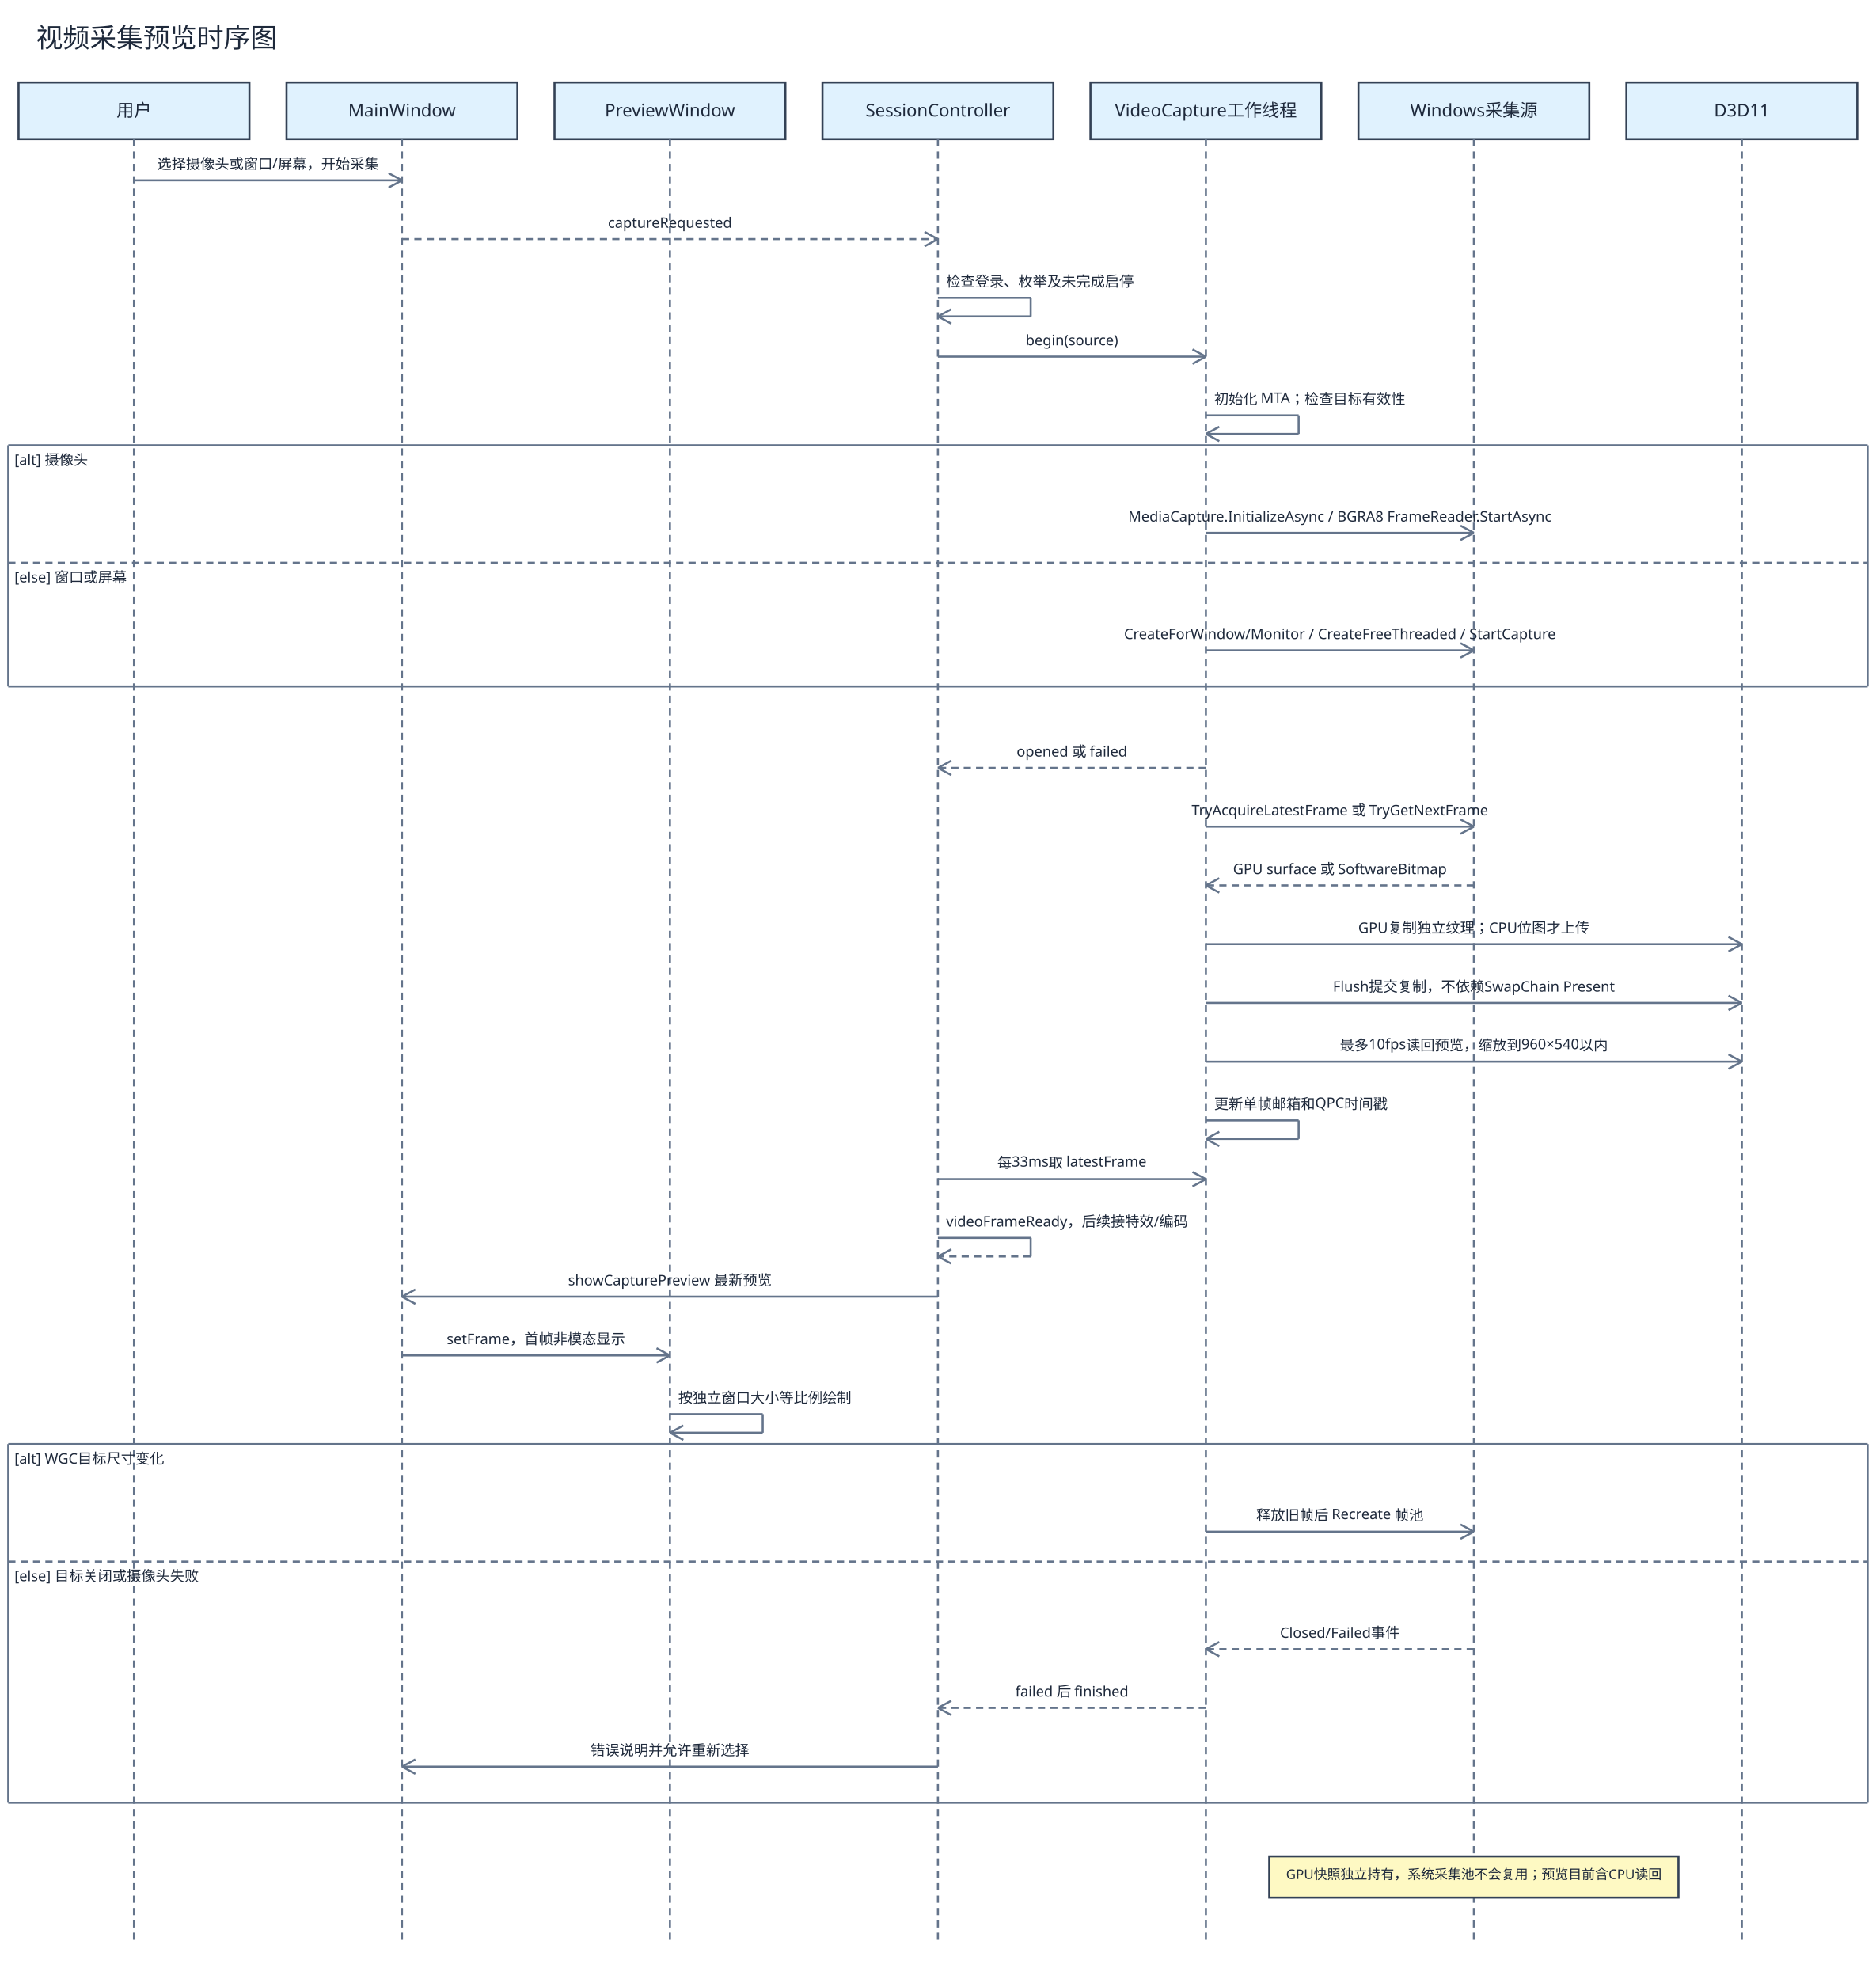
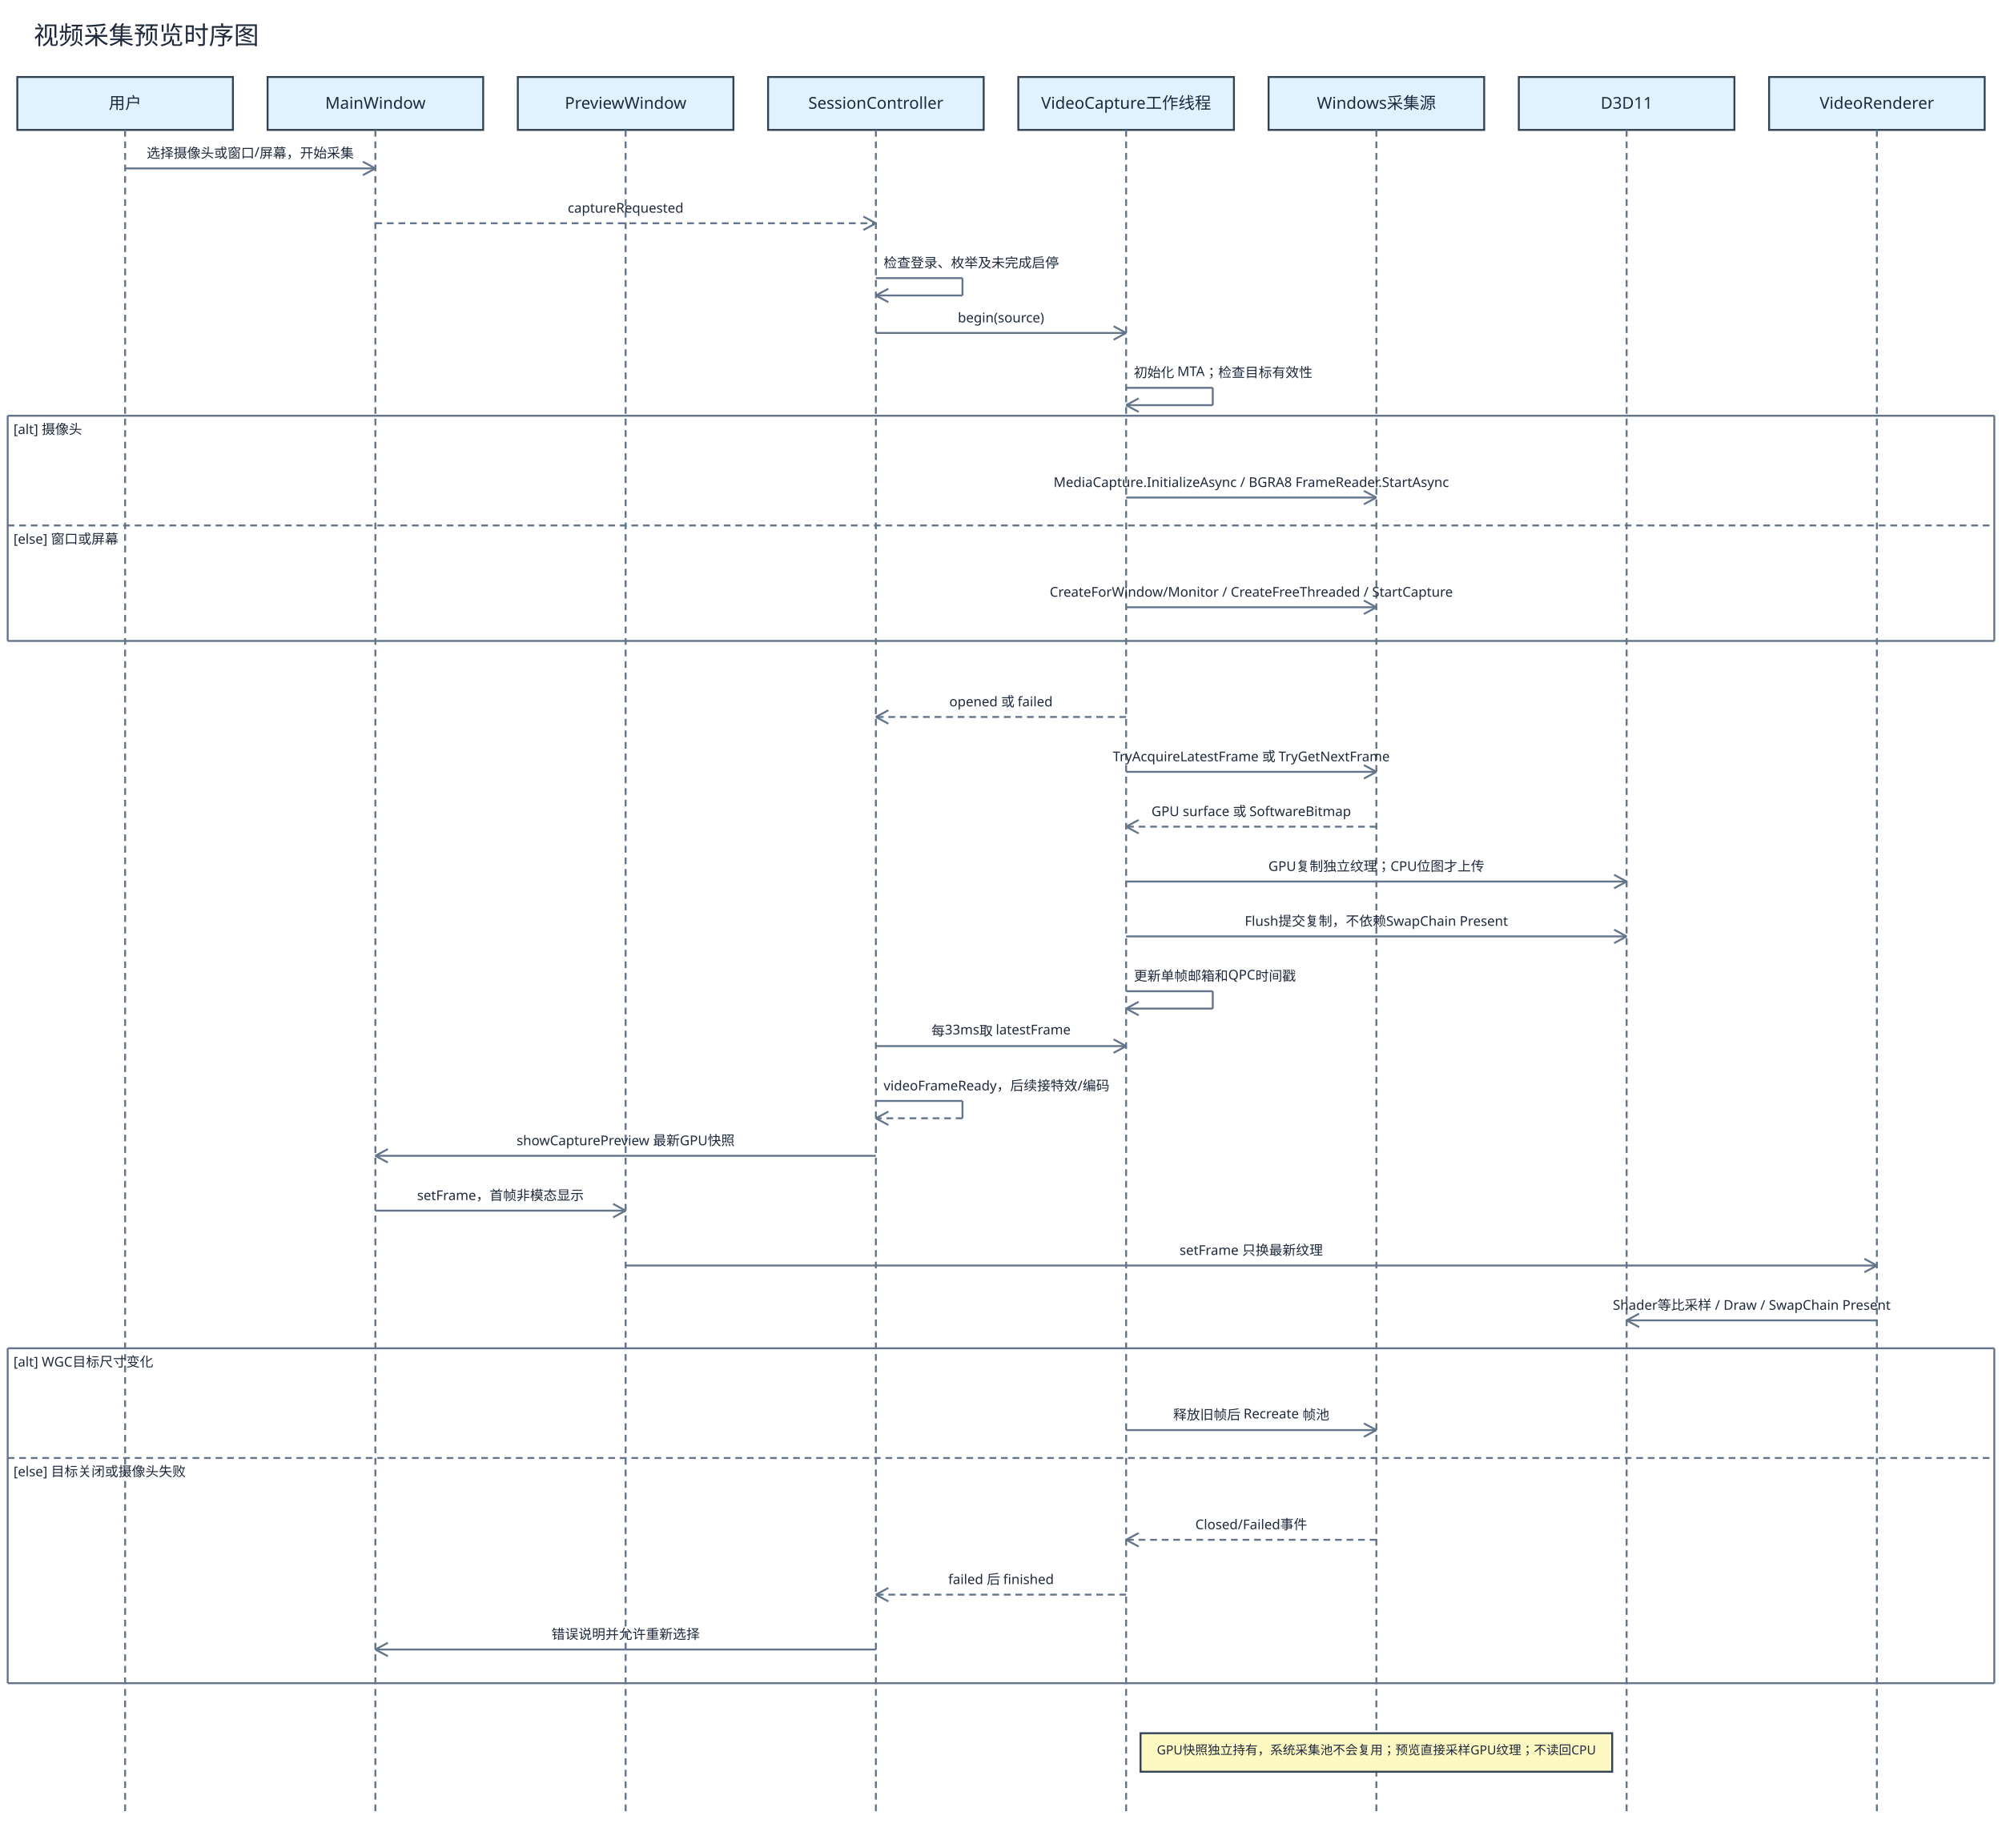
- <svg xmlns="http://www.w3.org/2000/svg" width="1820" height="1920" viewBox="0 0 1820 1920">
+ <svg xmlns="http://www.w3.org/2000/svg" width="2080" height="1920" viewBox="0 0 2080 1920">
  <text x="35" y="46" fill="#1e293b" font-family="Microsoft YaHei, sans-serif" font-size="26" text-anchor="start">视频采集预览时序图</text>
  <rect x="18.0" y="80" width="224" height="55" fill="#e0f2fe" stroke="#334155" stroke-width="2" />
  <text x="130.0" y="113" fill="#1e293b" font-family="Microsoft YaHei, sans-serif" font-size="17" text-anchor="middle">用户</text>
  <line x1="130.0" y1="135" x2="130.0" y2="1885" stroke="#64748b" stroke-width="2" stroke-dasharray="7 5" />
  <rect x="278.0" y="80" width="224" height="55" fill="#e0f2fe" stroke="#334155" stroke-width="2" />
  <text x="390.0" y="113" fill="#1e293b" font-family="Microsoft YaHei, sans-serif" font-size="17" text-anchor="middle">MainWindow</text>
  <line x1="390.0" y1="135" x2="390.0" y2="1885" stroke="#64748b" stroke-width="2" stroke-dasharray="7 5" />
  <rect x="538.0" y="80" width="224" height="55" fill="#e0f2fe" stroke="#334155" stroke-width="2" />
  <text x="650.0" y="113" fill="#1e293b" font-family="Microsoft YaHei, sans-serif" font-size="17" text-anchor="middle">PreviewWindow</text>
  <line x1="650.0" y1="135" x2="650.0" y2="1885" stroke="#64748b" stroke-width="2" stroke-dasharray="7 5" />
  <rect x="798.0" y="80" width="224" height="55" fill="#e0f2fe" stroke="#334155" stroke-width="2" />
  <text x="910.0" y="113" fill="#1e293b" font-family="Microsoft YaHei, sans-serif" font-size="17" text-anchor="middle">SessionController</text>
  <line x1="910.0" y1="135" x2="910.0" y2="1885" stroke="#64748b" stroke-width="2" stroke-dasharray="7 5" />
  <rect x="1058.0" y="80" width="224" height="55" fill="#e0f2fe" stroke="#334155" stroke-width="2" />
  <text x="1170.0" y="113" fill="#1e293b" font-family="Microsoft YaHei, sans-serif" font-size="17" text-anchor="middle">VideoCapture工作线程</text>
  <line x1="1170.0" y1="135" x2="1170.0" y2="1885" stroke="#64748b" stroke-width="2" stroke-dasharray="7 5" />
  <rect x="1318.0" y="80" width="224" height="55" fill="#e0f2fe" stroke="#334155" stroke-width="2" />
  <text x="1430.0" y="113" fill="#1e293b" font-family="Microsoft YaHei, sans-serif" font-size="17" text-anchor="middle">Windows采集源</text>
  <line x1="1430.0" y1="135" x2="1430.0" y2="1885" stroke="#64748b" stroke-width="2" stroke-dasharray="7 5" />
  <rect x="1578.0" y="80" width="224" height="55" fill="#e0f2fe" stroke="#334155" stroke-width="2" />
  <text x="1690.0" y="113" fill="#1e293b" font-family="Microsoft YaHei, sans-serif" font-size="17" text-anchor="middle">D3D11</text>
  <line x1="1690.0" y1="135" x2="1690.0" y2="1885" stroke="#64748b" stroke-width="2" stroke-dasharray="7 5" />
+   <rect x="1838.0" y="80" width="224" height="55" fill="#e0f2fe" stroke="#334155" stroke-width="2" />
+   <text x="1950.0" y="113" fill="#1e293b" font-family="Microsoft YaHei, sans-serif" font-size="17" text-anchor="middle">VideoRenderer</text>
+   <line x1="1950.0" y1="135" x2="1950.0" y2="1885" stroke="#64748b" stroke-width="2" stroke-dasharray="7 5" />
  <line x1="130.0" y1="175" x2="390.0" y2="175" stroke="#64748b" stroke-width="2" />
  <line x1="390.0" y1="175" x2="377.0" y2="182.0" stroke="#64748b" stroke-width="2" />
  <line x1="390.0" y1="175" x2="377.0" y2="168.0" stroke="#64748b" stroke-width="2" />
  <text x="260.0" y="164" fill="#1e293b" font-family="Microsoft YaHei, sans-serif" font-size="14" text-anchor="middle">选择摄像头或窗口/屏幕，开始采集</text>
  <line x1="390.0" y1="232" x2="910.0" y2="232" stroke="#64748b" stroke-width="2" stroke-dasharray="7 5" />
  <line x1="910.0" y1="232" x2="897.0" y2="239.0" stroke="#64748b" stroke-width="2" />
  <line x1="910.0" y1="232" x2="897.0" y2="225.0" stroke="#64748b" stroke-width="2" />
  <text x="650.0" y="221" fill="#1e293b" font-family="Microsoft YaHei, sans-serif" font-size="14" text-anchor="middle">captureRequested</text>
  <line x1="910.0" y1="289" x2="1000.0" y2="289" stroke="#64748b" stroke-width="2" />
  <line x1="1000.0" y1="289" x2="1000.0" y2="307" stroke="#64748b" stroke-width="2" />
  <line x1="1000.0" y1="307" x2="910.0" y2="307" stroke="#64748b" stroke-width="2" />
  <line x1="910.0" y1="307" x2="923.0" y2="300.0" stroke="#64748b" stroke-width="2" />
  <line x1="910.0" y1="307" x2="923.0" y2="314.0" stroke="#64748b" stroke-width="2" />
  <text x="918.0" y="278" fill="#1e293b" font-family="Microsoft YaHei, sans-serif" font-size="14" text-anchor="start">检查登录、枚举及未完成启停</text>
  <line x1="910.0" y1="346" x2="1170.0" y2="346" stroke="#64748b" stroke-width="2" />
  <line x1="1170.0" y1="346" x2="1157.0" y2="353.0" stroke="#64748b" stroke-width="2" />
  <line x1="1170.0" y1="346" x2="1157.0" y2="339.0" stroke="#64748b" stroke-width="2" />
  <text x="1040.0" y="335" fill="#1e293b" font-family="Microsoft YaHei, sans-serif" font-size="14" text-anchor="middle">begin(source)</text>
  <line x1="1170.0" y1="403" x2="1260.0" y2="403" stroke="#64748b" stroke-width="2" />
  <line x1="1260.0" y1="403" x2="1260.0" y2="421" stroke="#64748b" stroke-width="2" />
  <line x1="1260.0" y1="421" x2="1170.0" y2="421" stroke="#64748b" stroke-width="2" />
  <line x1="1170.0" y1="421" x2="1183.0" y2="414.0" stroke="#64748b" stroke-width="2" />
  <line x1="1170.0" y1="421" x2="1183.0" y2="428.0" stroke="#64748b" stroke-width="2" />
  <text x="1178.0" y="392" fill="#1e293b" font-family="Microsoft YaHei, sans-serif" font-size="14" text-anchor="start">初始化 MTA；检查目标有效性</text>
  <text x="14" y="451" fill="#1e293b" font-family="Microsoft YaHei, sans-serif" font-size="14" text-anchor="start">[alt] 摄像头</text>
-   <line x1="8" y1="432" x2="1812" y2="432" stroke="#64748b" stroke-width="2" />
+   <line x1="8" y1="432" x2="2072" y2="432" stroke="#64748b" stroke-width="2" />
  <line x1="1170.0" y1="517" x2="1430.0" y2="517" stroke="#64748b" stroke-width="2" />
  <line x1="1430.0" y1="517" x2="1417.0" y2="524.0" stroke="#64748b" stroke-width="2" />
  <line x1="1430.0" y1="517" x2="1417.0" y2="510.0" stroke="#64748b" stroke-width="2" />
  <text x="1300.0" y="506" fill="#1e293b" font-family="Microsoft YaHei, sans-serif" font-size="14" text-anchor="middle">MediaCapture.InitializeAsync / BGRA8 FrameReader.StartAsync</text>
-   <line x1="8" y1="546" x2="1812" y2="546" stroke="#64748b" stroke-width="2" stroke-dasharray="7 5" />
+   <line x1="8" y1="546" x2="2072" y2="546" stroke="#64748b" stroke-width="2" stroke-dasharray="7 5" />
  <text x="14" y="565" fill="#1e293b" font-family="Microsoft YaHei, sans-serif" font-size="14" text-anchor="start">[else] 窗口或屏幕</text>
  <line x1="1170.0" y1="631" x2="1430.0" y2="631" stroke="#64748b" stroke-width="2" />
  <line x1="1430.0" y1="631" x2="1417.0" y2="638.0" stroke="#64748b" stroke-width="2" />
  <line x1="1430.0" y1="631" x2="1417.0" y2="624.0" stroke="#64748b" stroke-width="2" />
  <text x="1300.0" y="620" fill="#1e293b" font-family="Microsoft YaHei, sans-serif" font-size="14" text-anchor="middle">CreateForWindow/Monitor / CreateFreeThreaded / StartCapture</text>
  <line x1="8" y1="432" x2="8" y2="666" stroke="#64748b" stroke-width="2" />
-   <line x1="1812" y1="432" x2="1812" y2="666" stroke="#64748b" stroke-width="2" />
-   <line x1="8" y1="666" x2="1812" y2="666" stroke="#64748b" stroke-width="2" />
+   <line x1="2072" y1="432" x2="2072" y2="666" stroke="#64748b" stroke-width="2" />
+   <line x1="8" y1="666" x2="2072" y2="666" stroke="#64748b" stroke-width="2" />
  <line x1="1170.0" y1="745" x2="910.0" y2="745" stroke="#64748b" stroke-width="2" stroke-dasharray="7 5" />
  <line x1="910.0" y1="745" x2="923.0" y2="738.0" stroke="#64748b" stroke-width="2" />
  <line x1="910.0" y1="745" x2="923.0" y2="752.0" stroke="#64748b" stroke-width="2" />
  <text x="1040.0" y="734" fill="#1e293b" font-family="Microsoft YaHei, sans-serif" font-size="14" text-anchor="middle">opened 或 failed</text>
  <line x1="1170.0" y1="802" x2="1430.0" y2="802" stroke="#64748b" stroke-width="2" />
  <line x1="1430.0" y1="802" x2="1417.0" y2="809.0" stroke="#64748b" stroke-width="2" />
  <line x1="1430.0" y1="802" x2="1417.0" y2="795.0" stroke="#64748b" stroke-width="2" />
  <text x="1300.0" y="791" fill="#1e293b" font-family="Microsoft YaHei, sans-serif" font-size="14" text-anchor="middle">TryAcquireLatestFrame 或 TryGetNextFrame</text>
  <line x1="1430.0" y1="859" x2="1170.0" y2="859" stroke="#64748b" stroke-width="2" stroke-dasharray="7 5" />
  <line x1="1170.0" y1="859" x2="1183.0" y2="852.0" stroke="#64748b" stroke-width="2" />
  <line x1="1170.0" y1="859" x2="1183.0" y2="866.0" stroke="#64748b" stroke-width="2" />
  <text x="1300.0" y="848" fill="#1e293b" font-family="Microsoft YaHei, sans-serif" font-size="14" text-anchor="middle">GPU surface 或 SoftwareBitmap</text>
  <line x1="1170.0" y1="916" x2="1690.0" y2="916" stroke="#64748b" stroke-width="2" />
  <line x1="1690.0" y1="916" x2="1677.0" y2="923.0" stroke="#64748b" stroke-width="2" />
  <line x1="1690.0" y1="916" x2="1677.0" y2="909.0" stroke="#64748b" stroke-width="2" />
  <text x="1430.0" y="905" fill="#1e293b" font-family="Microsoft YaHei, sans-serif" font-size="14" text-anchor="middle">GPU复制独立纹理；CPU位图才上传</text>
  <line x1="1170.0" y1="973" x2="1690.0" y2="973" stroke="#64748b" stroke-width="2" />
  <line x1="1690.0" y1="973" x2="1677.0" y2="980.0" stroke="#64748b" stroke-width="2" />
  <line x1="1690.0" y1="973" x2="1677.0" y2="966.0" stroke="#64748b" stroke-width="2" />
  <text x="1430.0" y="962" fill="#1e293b" font-family="Microsoft YaHei, sans-serif" font-size="14" text-anchor="middle">Flush提交复制，不依赖SwapChain Present</text>
-   <line x1="1170.0" y1="1030" x2="1690.0" y2="1030" stroke="#64748b" stroke-width="2" />
-   <line x1="1690.0" y1="1030" x2="1677.0" y2="1037.0" stroke="#64748b" stroke-width="2" />
-   <line x1="1690.0" y1="1030" x2="1677.0" y2="1023.0" stroke="#64748b" stroke-width="2" />
-   <text x="1430.0" y="1019" fill="#1e293b" font-family="Microsoft YaHei, sans-serif" font-size="14" text-anchor="middle">最多10fps读回预览，缩放到960×540以内</text>
-   <line x1="1170.0" y1="1087" x2="1260.0" y2="1087" stroke="#64748b" stroke-width="2" />
-   <line x1="1260.0" y1="1087" x2="1260.0" y2="1105" stroke="#64748b" stroke-width="2" />
-   <line x1="1260.0" y1="1105" x2="1170.0" y2="1105" stroke="#64748b" stroke-width="2" />
-   <line x1="1170.0" y1="1105" x2="1183.0" y2="1098.0" stroke="#64748b" stroke-width="2" />
-   <line x1="1170.0" y1="1105" x2="1183.0" y2="1112.0" stroke="#64748b" stroke-width="2" />
-   <text x="1178.0" y="1076" fill="#1e293b" font-family="Microsoft YaHei, sans-serif" font-size="14" text-anchor="start">更新单帧邮箱和QPC时间戳</text>
-   <line x1="910.0" y1="1144" x2="1170.0" y2="1144" stroke="#64748b" stroke-width="2" />
-   <line x1="1170.0" y1="1144" x2="1157.0" y2="1151.0" stroke="#64748b" stroke-width="2" />
-   <line x1="1170.0" y1="1144" x2="1157.0" y2="1137.0" stroke="#64748b" stroke-width="2" />
-   <text x="1040.0" y="1133" fill="#1e293b" font-family="Microsoft YaHei, sans-serif" font-size="14" text-anchor="middle">每33ms取 latestFrame</text>
-   <line x1="910.0" y1="1201" x2="1000.0" y2="1201" stroke="#64748b" stroke-width="2" />
-   <line x1="1000.0" y1="1201" x2="1000.0" y2="1219" stroke="#64748b" stroke-width="2" />
-   <line x1="1000.0" y1="1219" x2="910.0" y2="1219" stroke="#64748b" stroke-width="2" stroke-dasharray="7 5" />
-   <line x1="910.0" y1="1219" x2="923.0" y2="1212.0" stroke="#64748b" stroke-width="2" />
-   <line x1="910.0" y1="1219" x2="923.0" y2="1226.0" stroke="#64748b" stroke-width="2" />
-   <text x="918.0" y="1190" fill="#1e293b" font-family="Microsoft YaHei, sans-serif" font-size="14" text-anchor="start">videoFrameReady，后续接特效/编码</text>
-   <line x1="910.0" y1="1258" x2="390.0" y2="1258" stroke="#64748b" stroke-width="2" />
-   <line x1="390.0" y1="1258" x2="403.0" y2="1251.0" stroke="#64748b" stroke-width="2" />
-   <line x1="390.0" y1="1258" x2="403.0" y2="1265.0" stroke="#64748b" stroke-width="2" />
-   <text x="650.0" y="1247" fill="#1e293b" font-family="Microsoft YaHei, sans-serif" font-size="14" text-anchor="middle">showCapturePreview 最新预览</text>
-   <line x1="390.0" y1="1315" x2="650.0" y2="1315" stroke="#64748b" stroke-width="2" />
-   <line x1="650.0" y1="1315" x2="637.0" y2="1322.0" stroke="#64748b" stroke-width="2" />
-   <line x1="650.0" y1="1315" x2="637.0" y2="1308.0" stroke="#64748b" stroke-width="2" />
-   <text x="520.0" y="1304" fill="#1e293b" font-family="Microsoft YaHei, sans-serif" font-size="14" text-anchor="middle">setFrame，首帧非模态显示</text>
-   <line x1="650.0" y1="1372" x2="740.0" y2="1372" stroke="#64748b" stroke-width="2" />
-   <line x1="740.0" y1="1372" x2="740.0" y2="1390" stroke="#64748b" stroke-width="2" />
-   <line x1="740.0" y1="1390" x2="650.0" y2="1390" stroke="#64748b" stroke-width="2" />
-   <line x1="650.0" y1="1390" x2="663.0" y2="1383.0" stroke="#64748b" stroke-width="2" />
-   <line x1="650.0" y1="1390" x2="663.0" y2="1397.0" stroke="#64748b" stroke-width="2" />
-   <text x="658.0" y="1361" fill="#1e293b" font-family="Microsoft YaHei, sans-serif" font-size="14" text-anchor="start">按独立窗口大小等比例绘制</text>
+   <line x1="1170.0" y1="1030" x2="1260.0" y2="1030" stroke="#64748b" stroke-width="2" />
+   <line x1="1260.0" y1="1030" x2="1260.0" y2="1048" stroke="#64748b" stroke-width="2" />
+   <line x1="1260.0" y1="1048" x2="1170.0" y2="1048" stroke="#64748b" stroke-width="2" />
+   <line x1="1170.0" y1="1048" x2="1183.0" y2="1041.0" stroke="#64748b" stroke-width="2" />
+   <line x1="1170.0" y1="1048" x2="1183.0" y2="1055.0" stroke="#64748b" stroke-width="2" />
+   <text x="1178.0" y="1019" fill="#1e293b" font-family="Microsoft YaHei, sans-serif" font-size="14" text-anchor="start">更新单帧邮箱和QPC时间戳</text>
+   <line x1="910.0" y1="1087" x2="1170.0" y2="1087" stroke="#64748b" stroke-width="2" />
+   <line x1="1170.0" y1="1087" x2="1157.0" y2="1094.0" stroke="#64748b" stroke-width="2" />
+   <line x1="1170.0" y1="1087" x2="1157.0" y2="1080.0" stroke="#64748b" stroke-width="2" />
+   <text x="1040.0" y="1076" fill="#1e293b" font-family="Microsoft YaHei, sans-serif" font-size="14" text-anchor="middle">每33ms取 latestFrame</text>
+   <line x1="910.0" y1="1144" x2="1000.0" y2="1144" stroke="#64748b" stroke-width="2" />
+   <line x1="1000.0" y1="1144" x2="1000.0" y2="1162" stroke="#64748b" stroke-width="2" />
+   <line x1="1000.0" y1="1162" x2="910.0" y2="1162" stroke="#64748b" stroke-width="2" stroke-dasharray="7 5" />
+   <line x1="910.0" y1="1162" x2="923.0" y2="1155.0" stroke="#64748b" stroke-width="2" />
+   <line x1="910.0" y1="1162" x2="923.0" y2="1169.0" stroke="#64748b" stroke-width="2" />
+   <text x="918.0" y="1133" fill="#1e293b" font-family="Microsoft YaHei, sans-serif" font-size="14" text-anchor="start">videoFrameReady，后续接特效/编码</text>
+   <line x1="910.0" y1="1201" x2="390.0" y2="1201" stroke="#64748b" stroke-width="2" />
+   <line x1="390.0" y1="1201" x2="403.0" y2="1194.0" stroke="#64748b" stroke-width="2" />
+   <line x1="390.0" y1="1201" x2="403.0" y2="1208.0" stroke="#64748b" stroke-width="2" />
+   <text x="650.0" y="1190" fill="#1e293b" font-family="Microsoft YaHei, sans-serif" font-size="14" text-anchor="middle">showCapturePreview 最新GPU快照</text>
+   <line x1="390.0" y1="1258" x2="650.0" y2="1258" stroke="#64748b" stroke-width="2" />
+   <line x1="650.0" y1="1258" x2="637.0" y2="1265.0" stroke="#64748b" stroke-width="2" />
+   <line x1="650.0" y1="1258" x2="637.0" y2="1251.0" stroke="#64748b" stroke-width="2" />
+   <text x="520.0" y="1247" fill="#1e293b" font-family="Microsoft YaHei, sans-serif" font-size="14" text-anchor="middle">setFrame，首帧非模态显示</text>
+   <line x1="650.0" y1="1315" x2="1950.0" y2="1315" stroke="#64748b" stroke-width="2" />
+   <line x1="1950.0" y1="1315" x2="1937.0" y2="1322.0" stroke="#64748b" stroke-width="2" />
+   <line x1="1950.0" y1="1315" x2="1937.0" y2="1308.0" stroke="#64748b" stroke-width="2" />
+   <text x="1300.0" y="1304" fill="#1e293b" font-family="Microsoft YaHei, sans-serif" font-size="14" text-anchor="middle">setFrame 只换最新纹理</text>
+   <line x1="1950.0" y1="1372" x2="1690.0" y2="1372" stroke="#64748b" stroke-width="2" />
+   <line x1="1690.0" y1="1372" x2="1703.0" y2="1365.0" stroke="#64748b" stroke-width="2" />
+   <line x1="1690.0" y1="1372" x2="1703.0" y2="1379.0" stroke="#64748b" stroke-width="2" />
+   <text x="1820.0" y="1361" fill="#1e293b" font-family="Microsoft YaHei, sans-serif" font-size="14" text-anchor="middle">Shader等比采样 / Draw / SwapChain Present</text>
  <text x="14" y="1420" fill="#1e293b" font-family="Microsoft YaHei, sans-serif" font-size="14" text-anchor="start">[alt] WGC目标尺寸变化</text>
-   <line x1="8" y1="1401" x2="1812" y2="1401" stroke="#64748b" stroke-width="2" />
+   <line x1="8" y1="1401" x2="2072" y2="1401" stroke="#64748b" stroke-width="2" />
  <line x1="1170.0" y1="1486" x2="1430.0" y2="1486" stroke="#64748b" stroke-width="2" />
  <line x1="1430.0" y1="1486" x2="1417.0" y2="1493.0" stroke="#64748b" stroke-width="2" />
  <line x1="1430.0" y1="1486" x2="1417.0" y2="1479.0" stroke="#64748b" stroke-width="2" />
  <text x="1300.0" y="1475" fill="#1e293b" font-family="Microsoft YaHei, sans-serif" font-size="14" text-anchor="middle">释放旧帧后 Recreate 帧池</text>
-   <line x1="8" y1="1515" x2="1812" y2="1515" stroke="#64748b" stroke-width="2" stroke-dasharray="7 5" />
+   <line x1="8" y1="1515" x2="2072" y2="1515" stroke="#64748b" stroke-width="2" stroke-dasharray="7 5" />
  <text x="14" y="1534" fill="#1e293b" font-family="Microsoft YaHei, sans-serif" font-size="14" text-anchor="start">[else] 目标关闭或摄像头失败</text>
  <line x1="1430.0" y1="1600" x2="1170.0" y2="1600" stroke="#64748b" stroke-width="2" stroke-dasharray="7 5" />
  <line x1="1170.0" y1="1600" x2="1183.0" y2="1593.0" stroke="#64748b" stroke-width="2" />
  <line x1="1170.0" y1="1600" x2="1183.0" y2="1607.0" stroke="#64748b" stroke-width="2" />
  <text x="1300.0" y="1589" fill="#1e293b" font-family="Microsoft YaHei, sans-serif" font-size="14" text-anchor="middle">Closed/Failed事件</text>
  <line x1="1170.0" y1="1657" x2="910.0" y2="1657" stroke="#64748b" stroke-width="2" stroke-dasharray="7 5" />
  <line x1="910.0" y1="1657" x2="923.0" y2="1650.0" stroke="#64748b" stroke-width="2" />
  <line x1="910.0" y1="1657" x2="923.0" y2="1664.0" stroke="#64748b" stroke-width="2" />
  <text x="1040.0" y="1646" fill="#1e293b" font-family="Microsoft YaHei, sans-serif" font-size="14" text-anchor="middle">failed 后 finished</text>
  <line x1="910.0" y1="1714" x2="390.0" y2="1714" stroke="#64748b" stroke-width="2" />
  <line x1="390.0" y1="1714" x2="403.0" y2="1707.0" stroke="#64748b" stroke-width="2" />
  <line x1="390.0" y1="1714" x2="403.0" y2="1721.0" stroke="#64748b" stroke-width="2" />
  <text x="650.0" y="1703" fill="#1e293b" font-family="Microsoft YaHei, sans-serif" font-size="14" text-anchor="middle">错误说明并允许重新选择</text>
  <line x1="8" y1="1401" x2="8" y2="1749" stroke="#64748b" stroke-width="2" />
-   <line x1="1812" y1="1401" x2="1812" y2="1749" stroke="#64748b" stroke-width="2" />
-   <line x1="8" y1="1749" x2="1812" y2="1749" stroke="#64748b" stroke-width="2" />
-   <rect x="1231.5" y="1801" width="397.0" height="40" fill="#fef9c3" stroke="#334155" stroke-width="2" />
-   <text x="1430.0" y="1823" fill="#1e293b" font-family="Microsoft YaHei, sans-serif" font-size="13" text-anchor="middle">GPU快照独立持有，系统采集池不会复用；预览目前含CPU读回</text>
+   <line x1="2072" y1="1401" x2="2072" y2="1749" stroke="#64748b" stroke-width="2" />
+   <line x1="8" y1="1749" x2="2072" y2="1749" stroke="#64748b" stroke-width="2" />
+   <rect x="1185.0" y="1801" width="490.0" height="40" fill="#fef9c3" stroke="#334155" stroke-width="2" />
+   <text x="1430.0" y="1823" fill="#1e293b" font-family="Microsoft YaHei, sans-serif" font-size="13" text-anchor="middle">GPU快照独立持有，系统采集池不会复用；预览直接采样GPU纹理；不读回CPU</text>
</svg>
